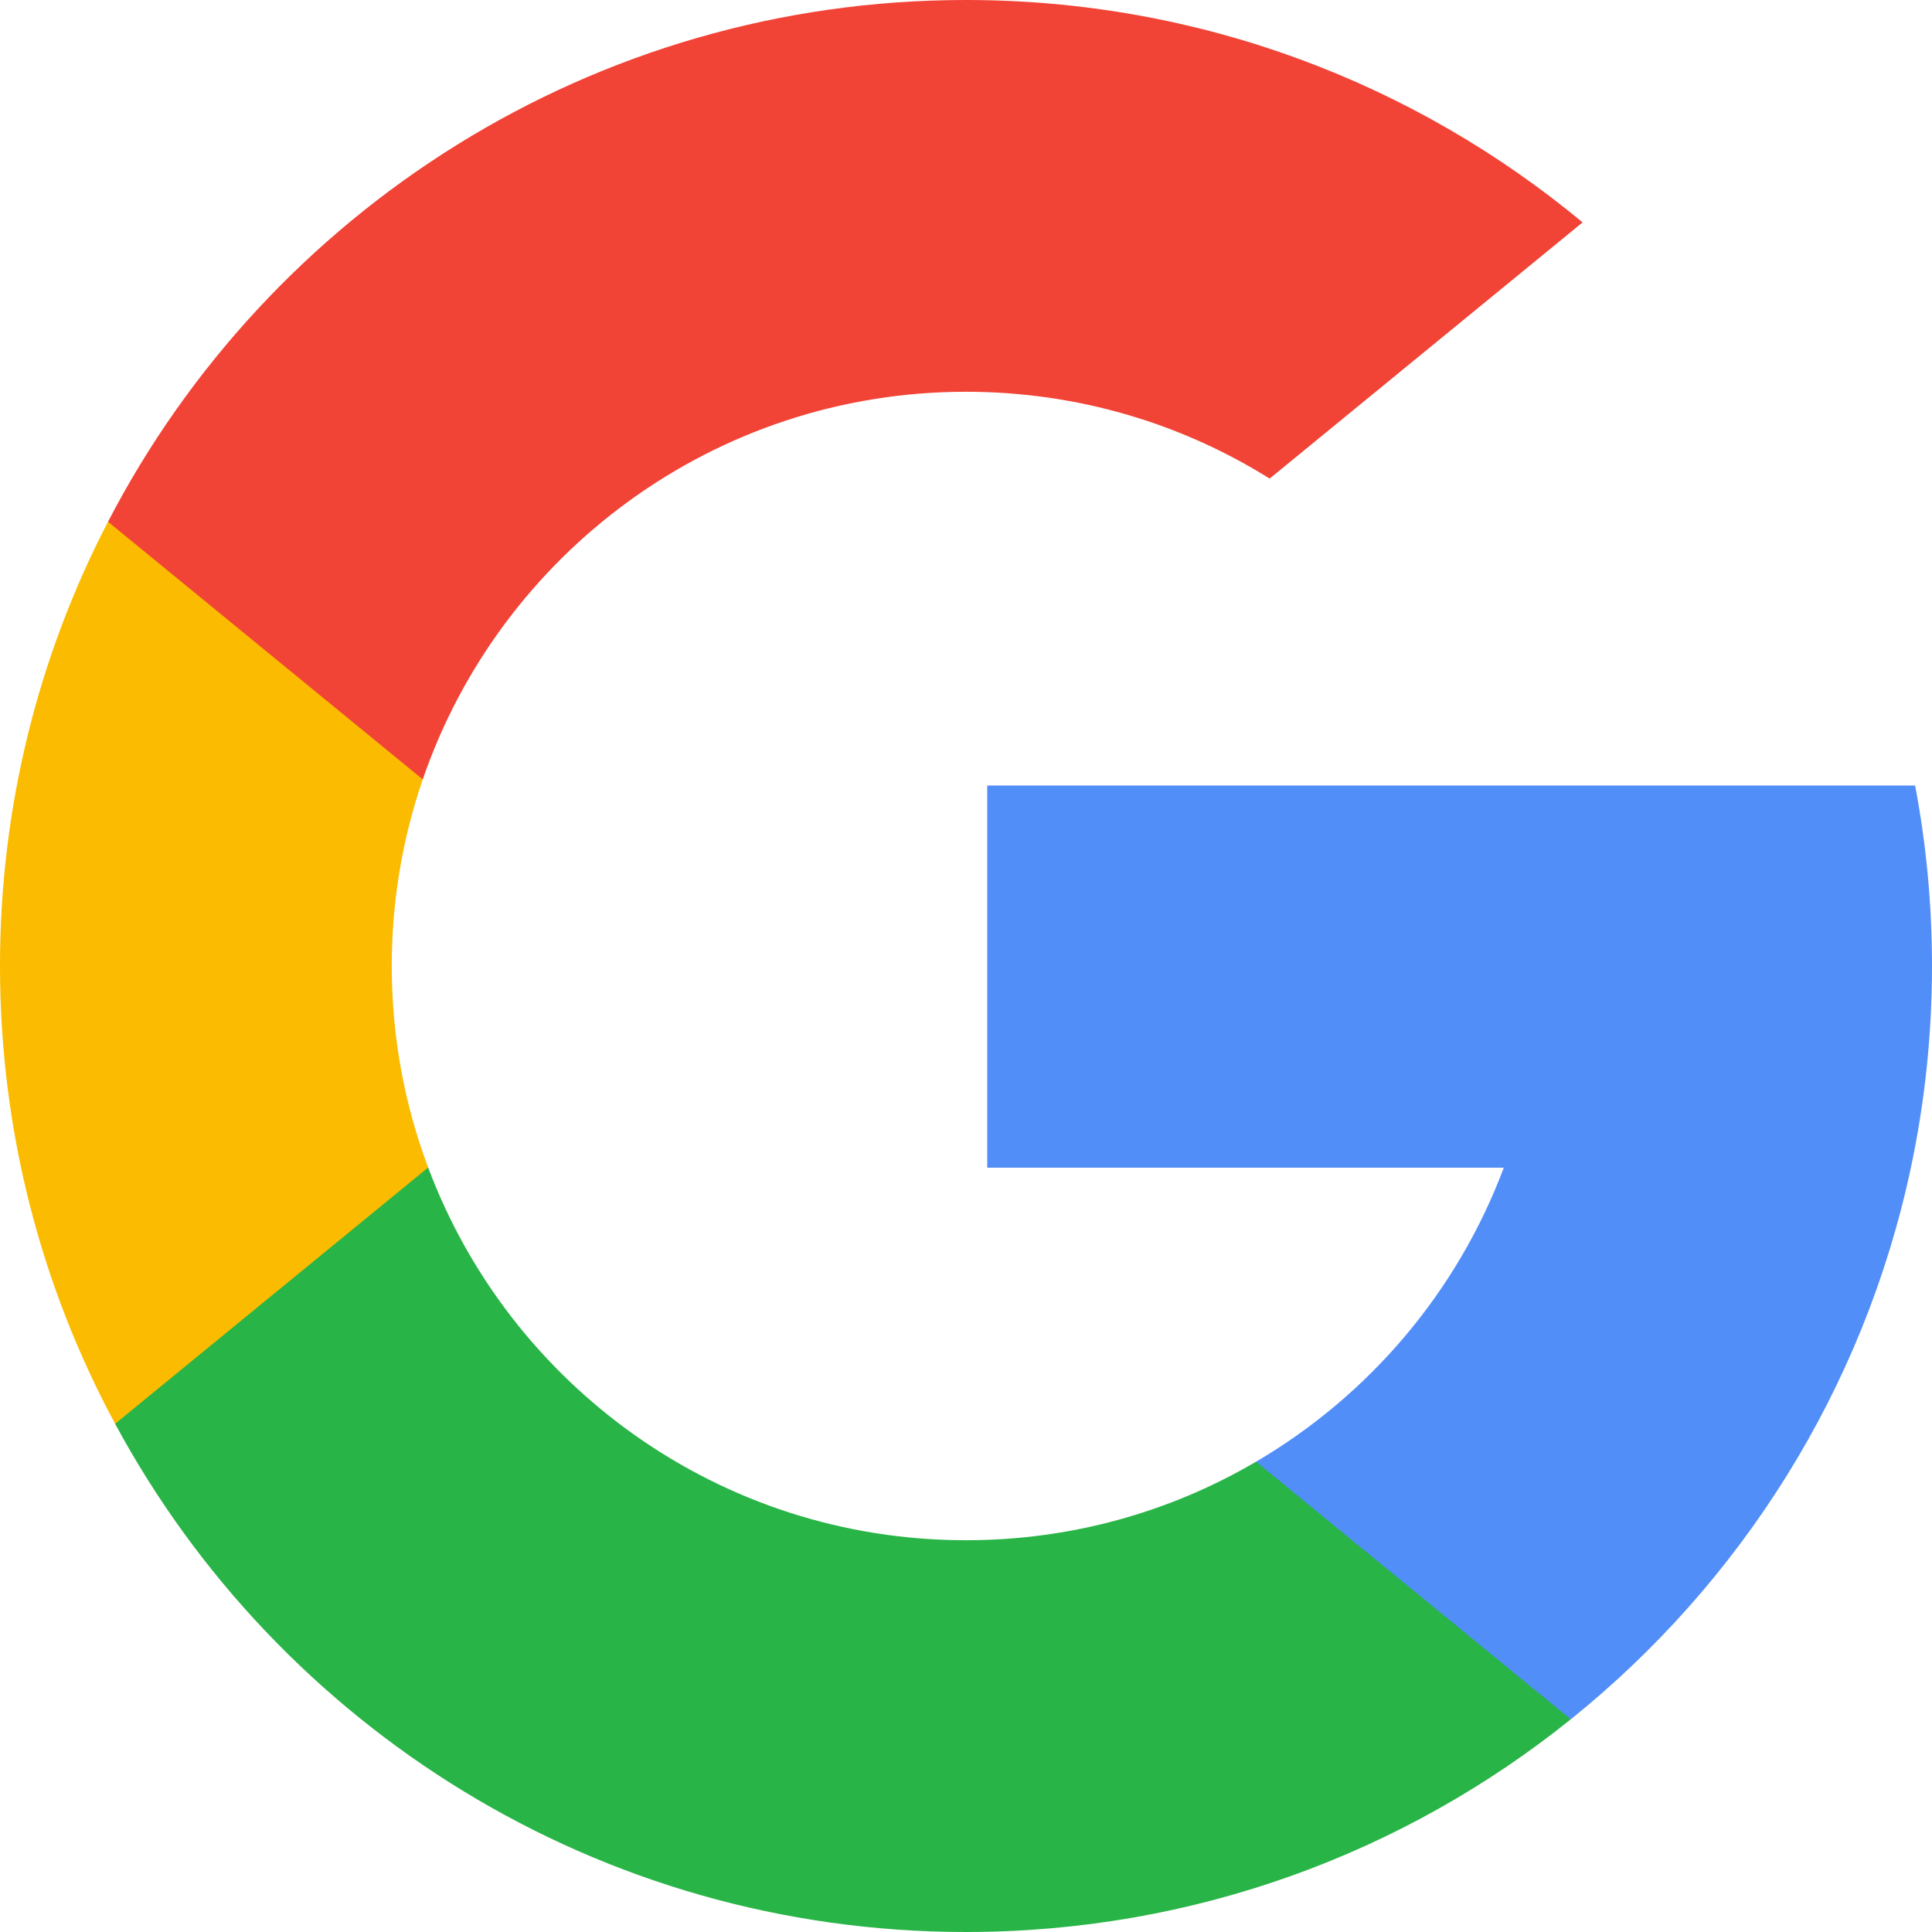
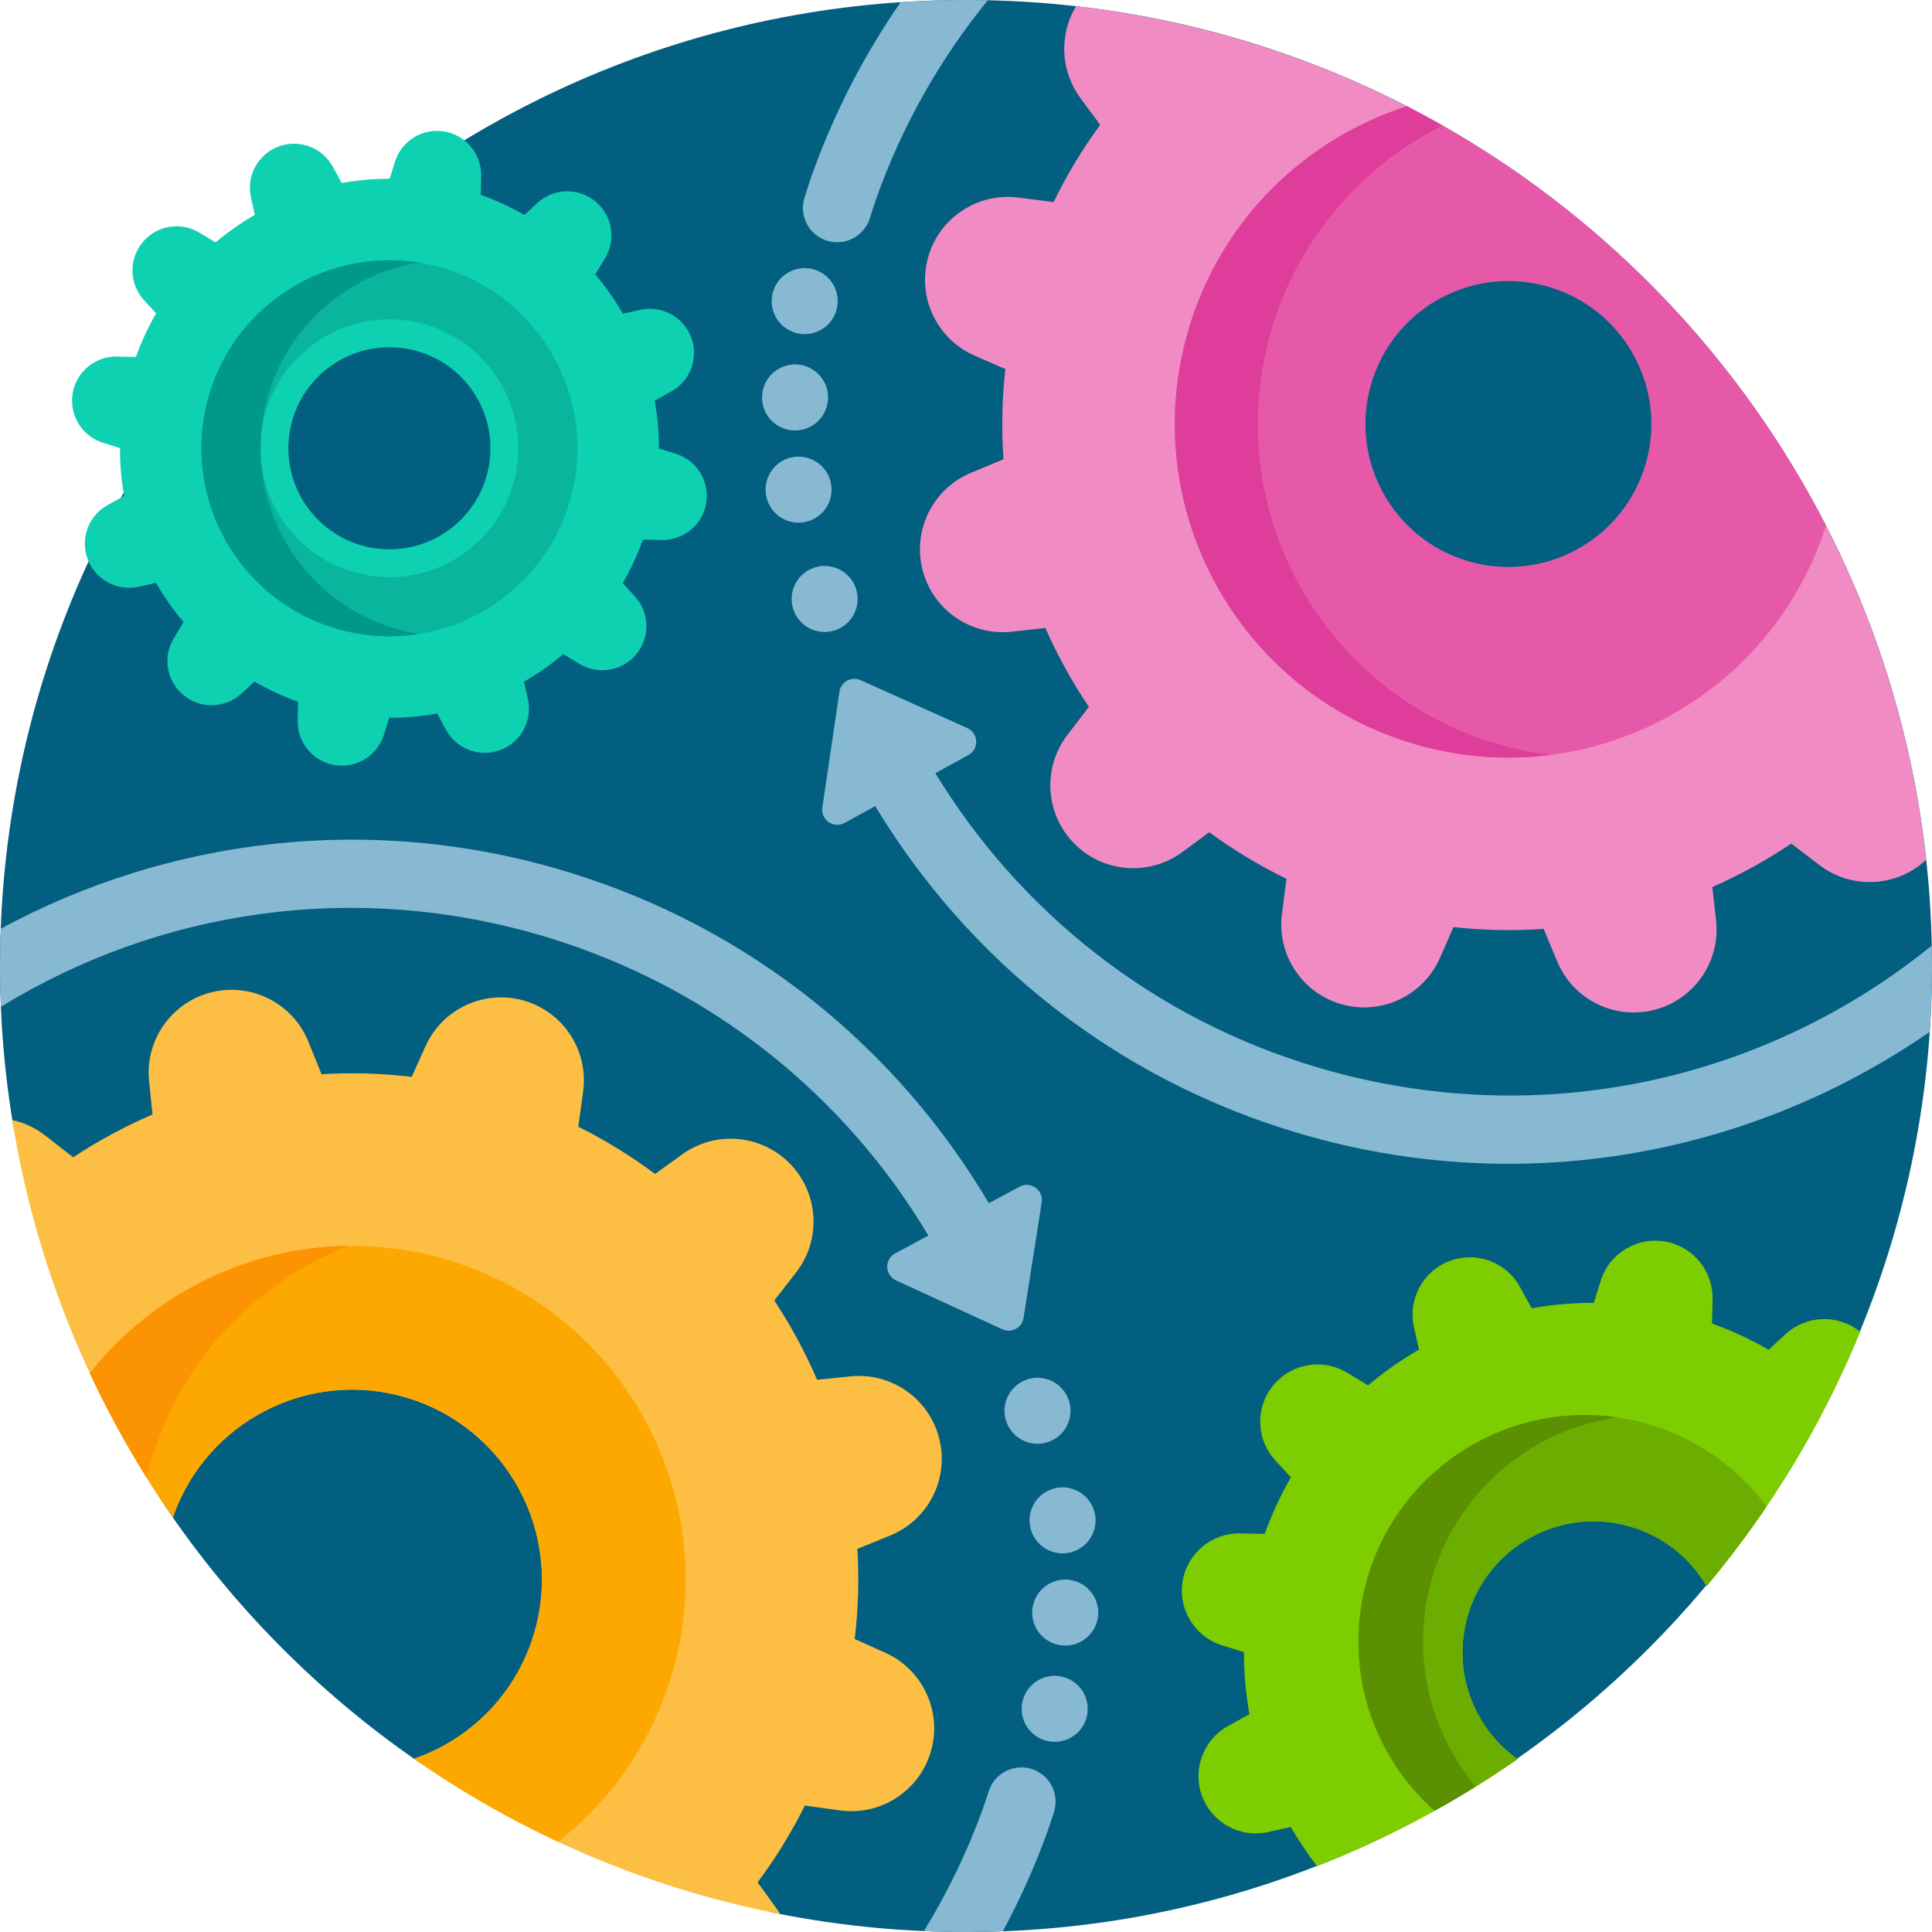
- <svg xmlns="http://www.w3.org/2000/svg" version="1.1" id="Layer_1" x="0px" y="0px" viewBox="0 0 512 512" style="enable-background:new 0 0 512 512;" xml:space="preserve">
-   <path style="fill:#FBBB00;" d="M113.47,309.408L95.648,375.94l-65.139,1.378C11.042,341.211,0,299.9,0,256  c0-42.451,10.324-82.483,28.624-117.732h0.014l57.992,10.632l25.404,57.644c-5.317,15.501-8.215,32.141-8.215,49.456  C103.821,274.792,107.225,292.797,113.47,309.408z" />
-   <path style="fill:#518EF8;" d="M507.527,208.176C510.467,223.662,512,239.655,512,256c0,18.328-1.927,36.206-5.598,53.451  c-12.462,58.683-45.025,109.925-90.134,146.187l-0.014-0.014l-73.044-3.727l-10.338-64.535  c29.932-17.554,53.324-45.025,65.646-77.911h-136.89V208.176h138.887L507.527,208.176L507.527,208.176z" />
-   <path style="fill:#28B446;" d="M416.253,455.624l0.014,0.014C372.396,490.901,316.666,512,256,512  c-97.491,0-182.252-54.491-225.491-134.681l82.961-67.91c21.619,57.698,77.278,98.771,142.53,98.771  c28.047,0,54.323-7.582,76.87-20.818L416.253,455.624z" />
-   <path style="fill:#F14336;" d="M419.404,58.936l-82.933,67.896c-23.335-14.586-50.919-23.012-80.471-23.012  c-66.729,0-123.429,42.957-143.965,102.724l-83.397-68.276h-0.014C71.23,56.123,157.06,0,256,0  C318.115,0,375.068,22.126,419.404,58.936z" />
-   <g>
- </g>
-   <g>
- </g>
-   <g>
- </g>
-   <g>
- </g>
-   <g>
- </g>
-   <g>
- </g>
-   <g>
- </g>
-   <g>
- </g>
-   <g>
- </g>
-   <g>
- </g>
-   <g>
- </g>
-   <g>
- </g>
-   <g>
- </g>
-   <g>
- </g>
-   <g>
- </g>
+ <svg xmlns="http://www.w3.org/2000/svg" height="512pt" viewBox="0 0 512 512" width="512pt">
+   <path d="m511.996 254.699c.695 139.355-111.207 254.324-250.535 257.242-19.246.402-38.016-1.332-56.102-4.965-8.945-1.797-15.359-9.703-15.359-18.832 0-10.02-8.125-18.145-18.148-18.145h-50.883c-3.641 0-7.195-1.105-10.191-3.172-26.465-18.262-49.324-41.371-67.289-68.055-2.285-3.391-3.488-7.398-3.488-11.492v-55.02c0-12.293-9.969-22.262-22.262-22.262-7.121 0-13.168-5.176-14.328-12.203-2.238-13.602-3.41-27.562-3.41-41.797 0-141.387 114.613-256 256-256 140.949 0 255.297 113.91 255.996 254.699zm0 0" fill="#025f80" />
+   <path d="m213.199 52.41c.656-2.113 1.297-4.102 1.723-5.309 5.934-16.852 13.98-32.422 23.75-46.504 5.727-.383 11.504-.598 17.328-.598 1.93 0 3.855.031 5.773.074-12.539 15.395-22.672 33.113-29.633 52.762-.398 1.125-.996 2.992-1.621 4.992-1.473 4.719-6.461 7.391-11.207 6.004-4.871-1.426-7.625-6.57-6.113-11.422zm298.734 198.184c-43.734 35.52-103.609 49.602-162.16 32.461-44.27-12.957-79.656-41.633-101.895-78.156l8.75-4.793c2.895-1.59 2.73-5.805-.285-7.16l-28.285-12.695c-2.422-1.086-5.211.441-5.598 3.066l-4.523 30.672c-.484 3.27 2.98 5.68 5.879 4.094l8.133-4.457c24.5 40.625 63.711 72.531 112.836 86.879 59.051 17.25 119.688 5.426 166.613-27.059.387-5.766.602-11.582.602-17.445 0-1.809-.031-3.609-.066-5.406zm-238.637 218.172c-4.734-1.43-9.742 1.195-11.262 5.902-.645 1.992-1.262 3.855-1.668 4.977-4.152 11.387-9.379 22.109-15.512 32.098 3.695.16 7.41.258 11.145.258 3.273 0 6.531-.082 9.773-.203 4.5-8.348 8.441-17.109 11.762-26.258.438-1.207 1.094-3.188 1.77-5.297 1.555-4.832-1.148-10.008-6.008-11.477zm-2.043-119.508 4.809-30.629c.512-3.266-2.93-5.707-5.84-4.145l-8.176 4.379c-24.125-40.848-63.035-73.113-112.027-87.918-52.023-15.719-105.492-8.77-149.809 15.16-.125 3.281-.211 6.578-.211 9.895 0 3.621.094 7.219.242 10.805 41.703-25.586 93.777-33.855 144.629-18.457 44.145 13.367 79.266 42.363 101.164 79.094l-8.793 4.715c-2.914 1.559-2.785 5.777.219 7.16l28.168 12.957c2.41 1.109 5.211-.395 5.625-3.016zm6.227 16.242c-4.625-1.395-9.504 1.219-10.902 5.844s1.219 9.508 5.844 10.902c4.625 1.398 9.504-1.219 10.902-5.844 1.398-4.621-1.219-9.504-5.844-10.902zm-4.086 34.344c-1.691 4.527.605 9.566 5.129 11.258 4.523 1.691 9.566-.602 11.258-5.129 1.691-4.523-.605-9.562-5.129-11.254-4.523-1.695-9.562.602-11.258 5.125zm11.965 19.316c-4.523-1.691-9.562.605-11.254 5.129-1.695 4.523.602 9.566 5.125 11.258 4.527 1.691 9.566-.605 11.258-5.129 1.691-4.523-.602-9.562-5.129-11.258zm-2.789 25.508c-4.523-1.695-9.566.602-11.258 5.125-1.691 4.523.605 9.566 5.129 11.258 4.523 1.691 9.566-.605 11.258-5.129 1.691-4.523-.605-9.562-5.129-11.254zm-66.484-277.535c4.637 1.352 9.492-1.309 10.848-5.945 1.352-4.637-1.309-9.496-5.945-10.848-4.637-1.355-9.492 1.305-10.848 5.941s1.305 9.496 5.945 10.852zm3.766-34.383c1.648-4.539-.695-9.559-5.234-11.207-4.539-1.652-9.559.691-11.207 5.23-1.652 4.539.691 9.559 5.23 11.207 4.539 1.652 9.559-.688 11.211-5.23zm-12.145-19.203c4.539 1.648 9.559-.691 11.211-5.234 1.648-4.539-.691-9.559-5.234-11.207-4.539-1.648-9.559.691-11.207 5.23-1.652 4.543.691 9.559 5.23 11.211zm2.555-25.531c4.543 1.652 9.559-.691 11.211-5.23 1.648-4.539-.691-9.559-5.234-11.211-4.539-1.648-9.559.695-11.207 5.234-1.652 4.539.691 9.559 5.23 11.207zm0 0" fill="#88b9d3" />
+   <path d="m206.766 507.25c-35.527-6.922-68.422-21.184-97.051-41.156 14.73-5.09 26.895-16.926 31.746-32.984 8.031-26.582-7.008-54.645-33.59-62.68-25.953-7.84-53.301 6.309-62.062 31.715-21.484-30.844-36.355-66.637-42.555-105.328 3.094.688 6.082 2.047 8.723 4.105l7.418 5.77c6.66-4.395 13.695-8.184 21.023-11.336l-.906-8.836c-1.129-10.988 6.078-21.102 16.832-23.625 10.527-2.465 21.285 3.098 25.355 13.113l3.523 8.676c7.883-.48 15.875-.262 23.898.699l3.621-8.082c4.516-10.078 15.816-15.234 26.391-12.039 10.352 3.129 16.883 13.324 15.398 24.031l-1.285 9.297c7.234 3.602 14.035 7.801 20.359 12.527l7.164-5.18c8.953-6.473 21.316-5.285 28.879 2.766 7.398 7.883 7.957 19.98 1.32 28.516l-5.773 7.418c4.395 6.656 8.188 13.691 11.34 21.02l8.836-.906c10.988-1.129 21.102 6.082 23.621 16.836 2.469 10.523-3.094 21.281-13.113 25.352l-8.672 3.523c.477 7.883.258 15.875-.703 23.898l8.082 3.621c10.078 4.52 15.234 15.82 12.039 26.391-3.125 10.352-13.32 16.883-24.031 15.402l-9.293-1.289c-3.605 7.234-7.805 14.035-12.527 20.359l5.18 7.168c.293.406.551.824.812 1.238zm0 0" fill="#fdbf43" />
+   <path d="m141.461 433.109c8.035-26.586-7.004-54.648-33.59-62.68-25.949-7.84-53.301 6.309-62.062 31.715-8.375-12.023-15.742-24.797-21.988-38.207 21.836-27.766 59.215-40.809 95.07-29.973 46.727 14.117 73.156 63.441 59.039 110.164-5.465 18.094-16.215 33.137-30.039 43.969-13.398-6.25-26.16-13.621-38.172-22.004 14.727-5.09 26.891-16.926 31.742-32.984zm0 0" fill="#fda800" />
+   <path d="m38.887 391.645c-5.562-8.887-10.605-18.133-15.066-27.707 16.441-20.906 41.691-33.457 68.469-33.766-24.215 9.594-43.98 29.75-52.102 56.625-.488 1.613-.91 3.23-1.301 4.848zm0 0" fill="#fc9302" />
+   <path d="m285.145 1.66c-4.449 7.434-4.195 17.031 1.164 24.305l5.246 7.117c-4.668 6.367-8.805 13.211-12.34 20.477l-9.305-1.203c-10.723-1.383-20.859 5.246-23.891 15.621-3.094 10.605 2.164 21.855 12.285 26.281l8.117 3.547c-.891 8.031-1.035 16.023-.484 23.902l-8.641 3.605c-9.977 4.164-15.441 14.969-12.875 25.473 2.617 10.73 12.801 17.844 23.777 16.617l8.828-.992c3.215 7.301 7.074 14.301 11.531 20.918l-5.703 7.469c-6.559 8.594-5.887 20.688 1.582 28.5 7.637 7.984 20.012 9.055 28.902 2.5l7.117-5.246c6.367 4.668 13.207 8.805 20.473 12.34l-1.199 9.305c-1.383 10.727 5.242 20.859 15.621 23.891 10.602 3.098 21.855-2.164 26.281-12.285l3.547-8.113c8.031.887 16.023 1.031 23.902.48l3.605 8.641c4.16 9.977 14.969 15.441 25.473 12.879 10.73-2.621 17.844-12.801 16.617-23.777l-.992-8.828c7.301-3.219 14.301-7.078 20.918-11.531l7.469 5.703c8.52 6.5 20.465 5.887 28.281-1.395-12.965-118.562-106.883-212.773-225.309-226.199zm162.863 124.805c-7.785 26.66-35.707 41.957-62.367 34.172-26.656-7.789-41.957-35.711-34.168-62.371 7.785-26.656 35.711-41.953 62.367-34.168 26.656 7.789 41.957 35.711 34.168 62.367zm0 0" fill="#f18bc3" />
+   <path d="m372.848 28.168c-27.016 8.656-49.391 30.137-57.941 59.418-13.688 46.855 13.199 95.93 60.055 109.617 46.129 13.473 94.41-12.379 108.953-57.895-24.453-47.668-63.418-86.656-111.066-111.141zm63.258 94.82c-5.867 20.082-26.902 31.609-46.988 25.742-20.082-5.867-31.605-26.902-25.738-46.988 5.863-20.082 26.902-31.605 46.984-25.738 20.082 5.863 31.605 26.902 25.742 46.984zm0 0" fill="#e659a9" />
+   <path d="m410.781 200.07c-11.668 1.477-23.816.641-35.82-2.867-46.855-13.688-73.742-62.766-60.055-109.617 8.551-29.281 30.926-50.766 57.941-59.418 3.191 1.637 6.336 3.344 9.445 5.113-21.254 10.609-38.203 29.699-45.387 54.305-13.688 46.852 13.199 95.93 60.055 109.613 4.598 1.348 9.215 2.293 13.82 2.871zm0 0" fill="#df3d9b" />
+   <path d="m174.617 118.848c.012-4.301-.371-8.543-1.117-12.684l4.367-2.402c5.043-2.777 7.312-8.812 5.355-14.227-2.004-5.531-7.805-8.711-13.543-7.43l-4.617 1.031c-2.121-3.68-4.566-7.164-7.305-10.41l2.59-4.285c2.977-4.926 1.926-11.289-2.477-14.996-4.5-3.785-11.113-3.641-15.445.336l-3.465 3.188c-3.641-2.105-7.5-3.902-11.551-5.355l.102-4.996c.117-5.758-3.973-10.742-9.641-11.75-5.793-1.027-11.445 2.402-13.207 8.016l-1.41 4.5c-4.305-.008-8.543.371-12.684 1.117l-2.406-4.367c-2.777-5.043-8.812-7.312-14.223-5.355-5.531 2.004-8.715 7.805-7.43 13.543l1.027 4.617c-3.676 2.121-7.16 4.566-10.406 7.305l-4.285-2.59c-4.926-2.977-11.289-1.926-14.996 2.477-3.789 4.5-3.645 11.113.336 15.441l3.188 3.469c-2.105 3.641-3.902 7.496-5.355 11.547l-4.996-.102c-5.758-.113-10.742 3.977-11.75 9.645-1.031 5.793 2.402 11.445 8.012 13.207l4.5 1.41c-.008 4.305.375 8.543 1.121 12.684l-4.367 2.402c-5.043 2.777-7.316 8.812-5.355 14.227 2.004 5.531 7.801 8.711 13.543 7.43l4.617-1.031c2.121 3.68 4.566 7.164 7.305 10.41l-2.59 4.281c-2.98 4.93-1.926 11.289 2.477 14.996 4.5 3.789 11.113 3.645 15.441-.336l3.469-3.184c3.641 2.105 7.5 3.902 11.547 5.355l-.102 4.996c-.113 5.754 3.977 10.742 9.645 11.75 5.789 1.027 11.445-2.402 13.207-8.016l1.41-4.5c4.301.008 8.543-.371 12.684-1.117l2.402 4.367c2.777 5.043 8.812 7.312 14.227 5.352 5.527-2 8.711-7.801 7.43-13.539l-1.031-4.617c3.676-2.125 7.164-4.566 10.41-7.305l4.281 2.586c4.93 2.98 11.289 1.93 14.996-2.473 3.789-4.5 3.645-11.113-.336-15.445l-3.184-3.465c2.105-3.641 3.902-7.5 5.355-11.551l4.996.102c5.754.117 10.738-3.973 11.75-9.641 1.027-5.793-2.402-11.445-8.016-13.207zm-45.051 4.641c-2.59 14.559-16.496 24.262-31.055 21.672-14.559-2.59-24.262-16.492-21.672-31.055 2.59-14.559 16.496-24.262 31.055-21.672 14.559 2.59 24.262 16.496 21.672 31.055zm0 0" fill="#0ed1b2" />
+   <path d="m111.934 69.738c-27.094-4.82-52.969 13.234-57.789 40.328-4.82 27.094 13.234 52.969 40.328 57.789 27.094 4.82 52.969-13.234 57.789-40.328 4.82-27.094-13.234-52.969-40.328-57.789zm24.887 55.039c-3.305 18.57-21.031 30.941-39.598 27.637-18.57-3.305-30.941-21.031-27.637-39.598 3.305-18.566 21.031-30.941 39.598-27.637 18.57 3.305 30.941 21.031 27.637 39.598zm0 0" fill="#0ab59e" />
+   <path d="m111.094 168c-5.367.859-10.965.863-16.621-.145-27.094-4.82-45.148-30.695-40.328-57.789 4.766-26.781 30.102-44.715 56.855-40.469-20.355 3.262-37.355 19.031-41.172 40.469-.465 2.633-.711 5.25-.762 7.84-.016.637-.016 1.273 0 1.902.449 23.305 17.277 43.809 41.094 48.047.312.055.621.094.934.145zm0 0" fill="#01988c" />
+   <path d="m452.27 420.344c-4.965-8.461-13.457-14.781-23.871-16.633-18.887-3.363-36.922 9.223-40.285 28.109-2.426 13.637 3.461 26.824 14.027 34.371-16.406 11.43-34.207 20.992-53.105 28.367-2.551-3.301-4.879-6.773-6.969-10.391l-5.988 1.336c-7.445 1.664-14.969-2.465-17.566-9.641-2.543-7.02.402-14.848 6.945-18.453l5.664-3.117c-.965-5.371-1.461-10.871-1.449-16.453l-5.84-1.828c-7.277-2.285-11.73-9.621-10.395-17.133 1.309-7.352 7.777-12.66 15.242-12.508l6.48.129c1.887-5.25 4.219-10.258 6.945-14.98l-4.133-4.496c-5.16-5.617-5.348-14.195-.434-20.031 4.809-5.715 13.062-7.078 19.453-3.215l5.555 3.359c4.211-3.551 8.734-6.723 13.504-9.477l-1.336-5.988c-1.66-7.445 2.465-14.969 9.641-17.566 7.02-2.543 14.848.402 18.453 6.945l3.117 5.664c5.371-.965 10.871-1.461 16.453-1.449l1.832-5.84c2.281-7.277 9.617-11.73 17.129-10.395 7.352 1.309 12.66 7.777 12.508 15.242l-.129 6.48c5.254 1.887 10.258 4.219 14.98 6.949l4.496-4.133c5.543-5.094 13.957-5.336 19.789-.625-10.082 24.621-23.883 47.32-40.715 67.398zm0 0" fill="#7ecd00" />
+   <path d="m468.176 399.234c-4.945 7.312-10.25 14.359-15.902 21.109-4.969-8.461-13.461-14.781-23.875-16.637-18.887-3.359-36.922 9.227-40.285 28.113-2.426 13.637 3.461 26.824 14.031 34.371-7.066 4.922-14.402 9.473-21.961 13.676-12.375-10.988-20.184-27.012-20.184-44.867 0-33.137 26.863-60 60-60 19.734 0 37.238 9.531 48.176 24.234zm0 0" fill="#6bae01" />
+   <path d="m391.09 473.457c-3.578 2.219-7.215 4.359-10.906 6.41-12.375-10.988-20.184-27.012-20.184-44.867 0-33.137 26.863-60 60-60 2.895 0 5.73.227 8.516.625-29.059 4.176-51.395 29.16-51.395 59.375 0 14.641 5.258 28.043 13.969 38.457zm0 0" fill="#5a9001" />
</svg>
